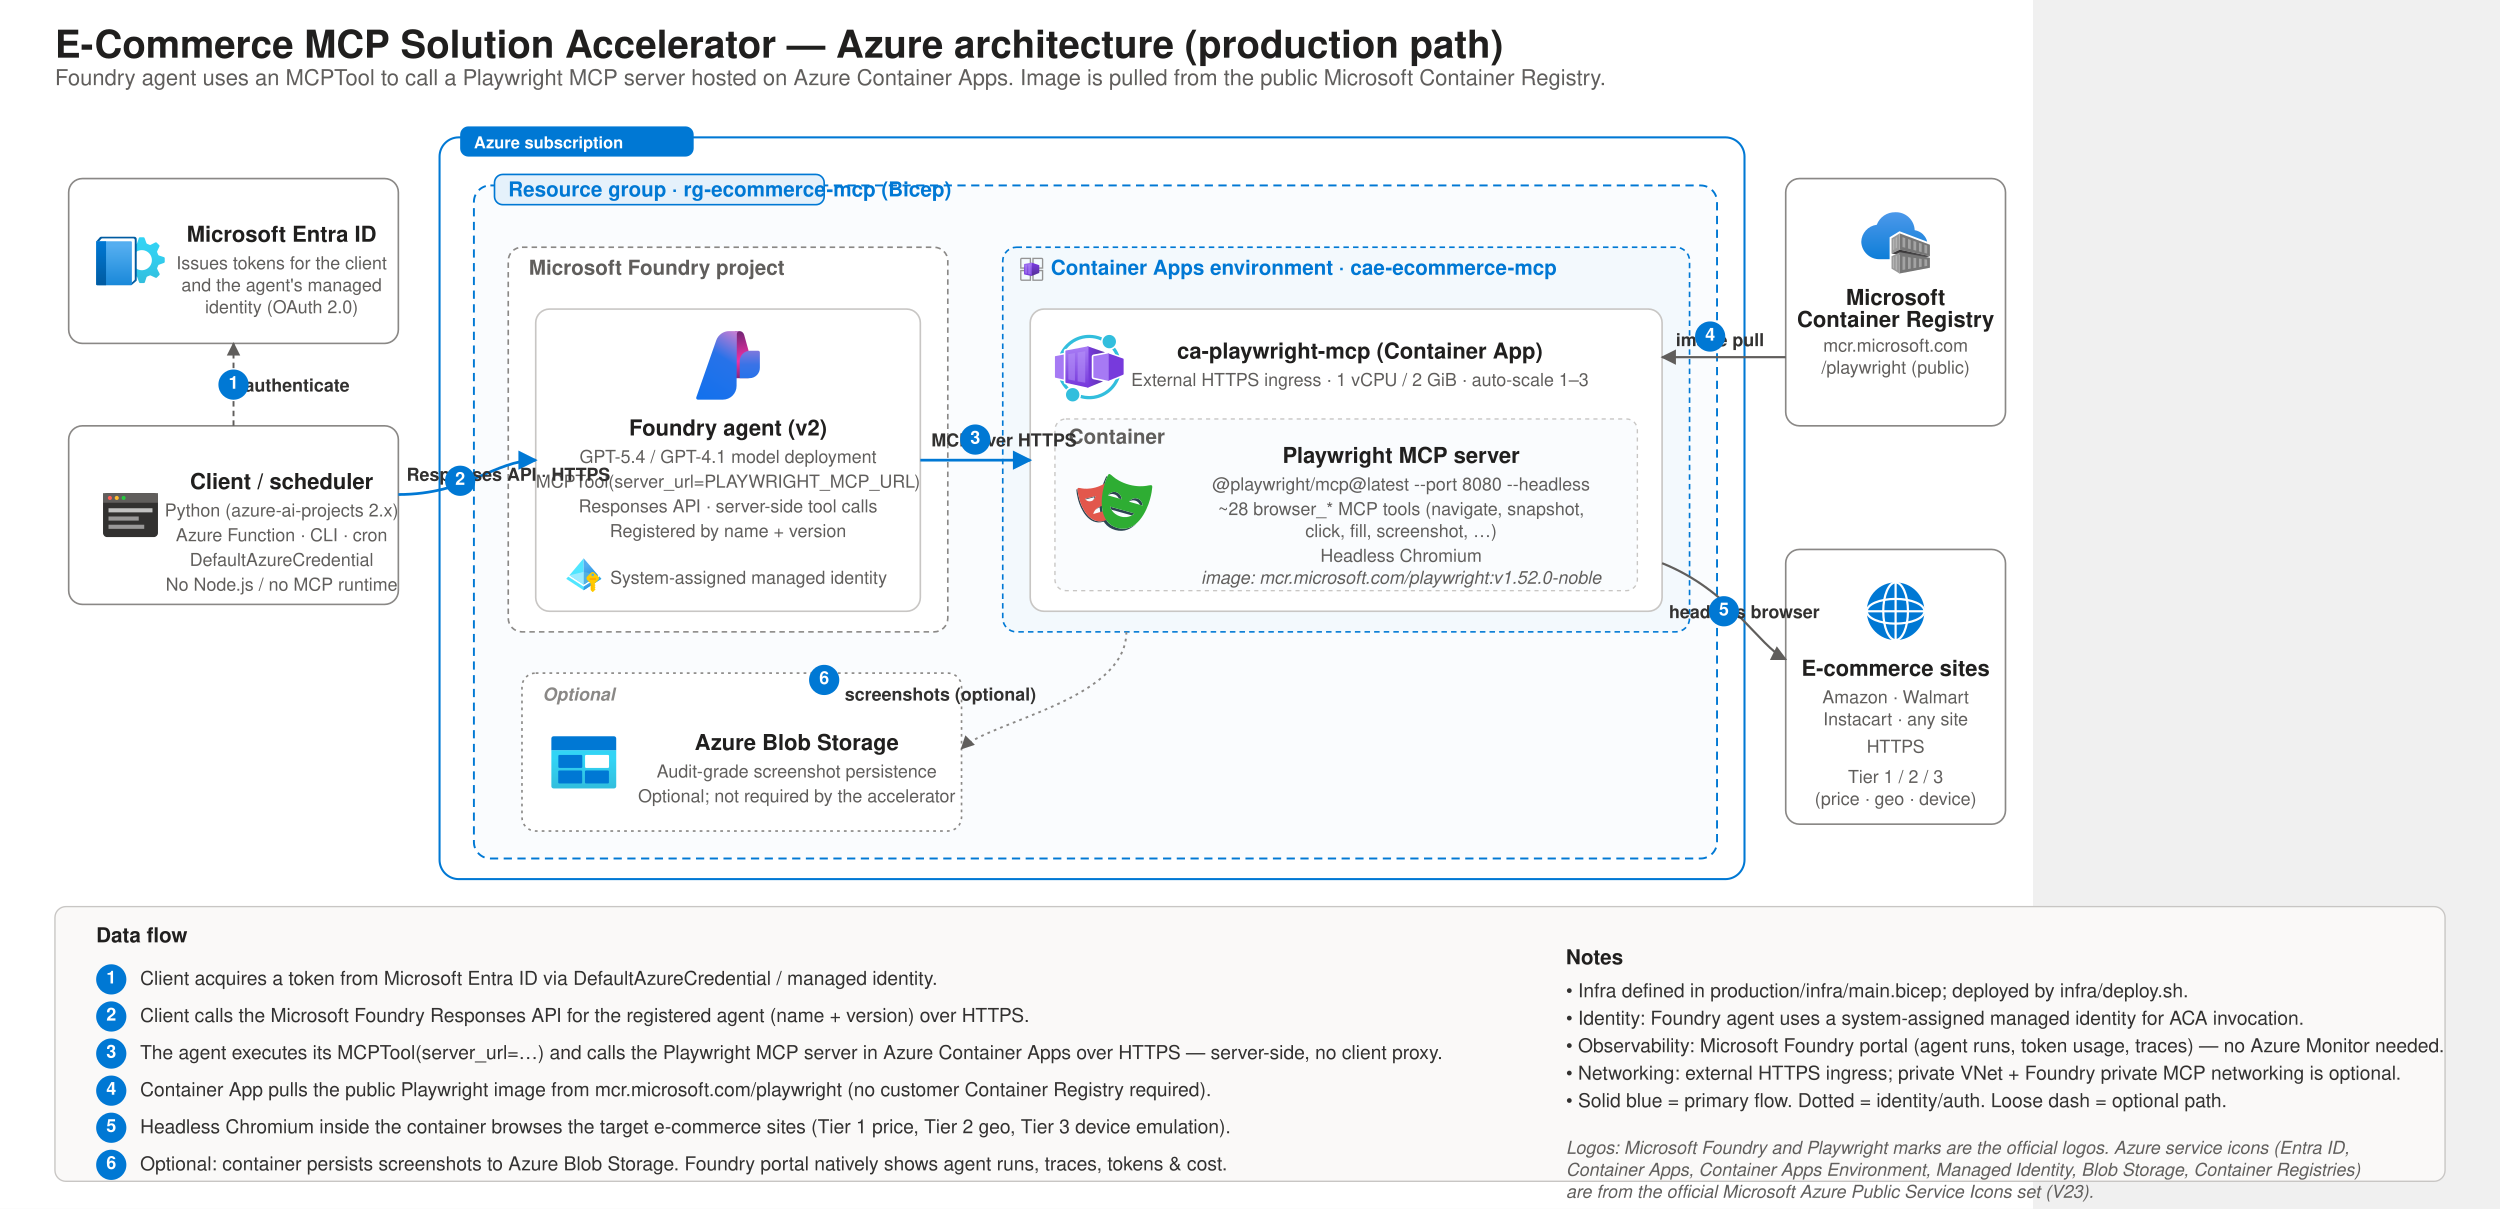
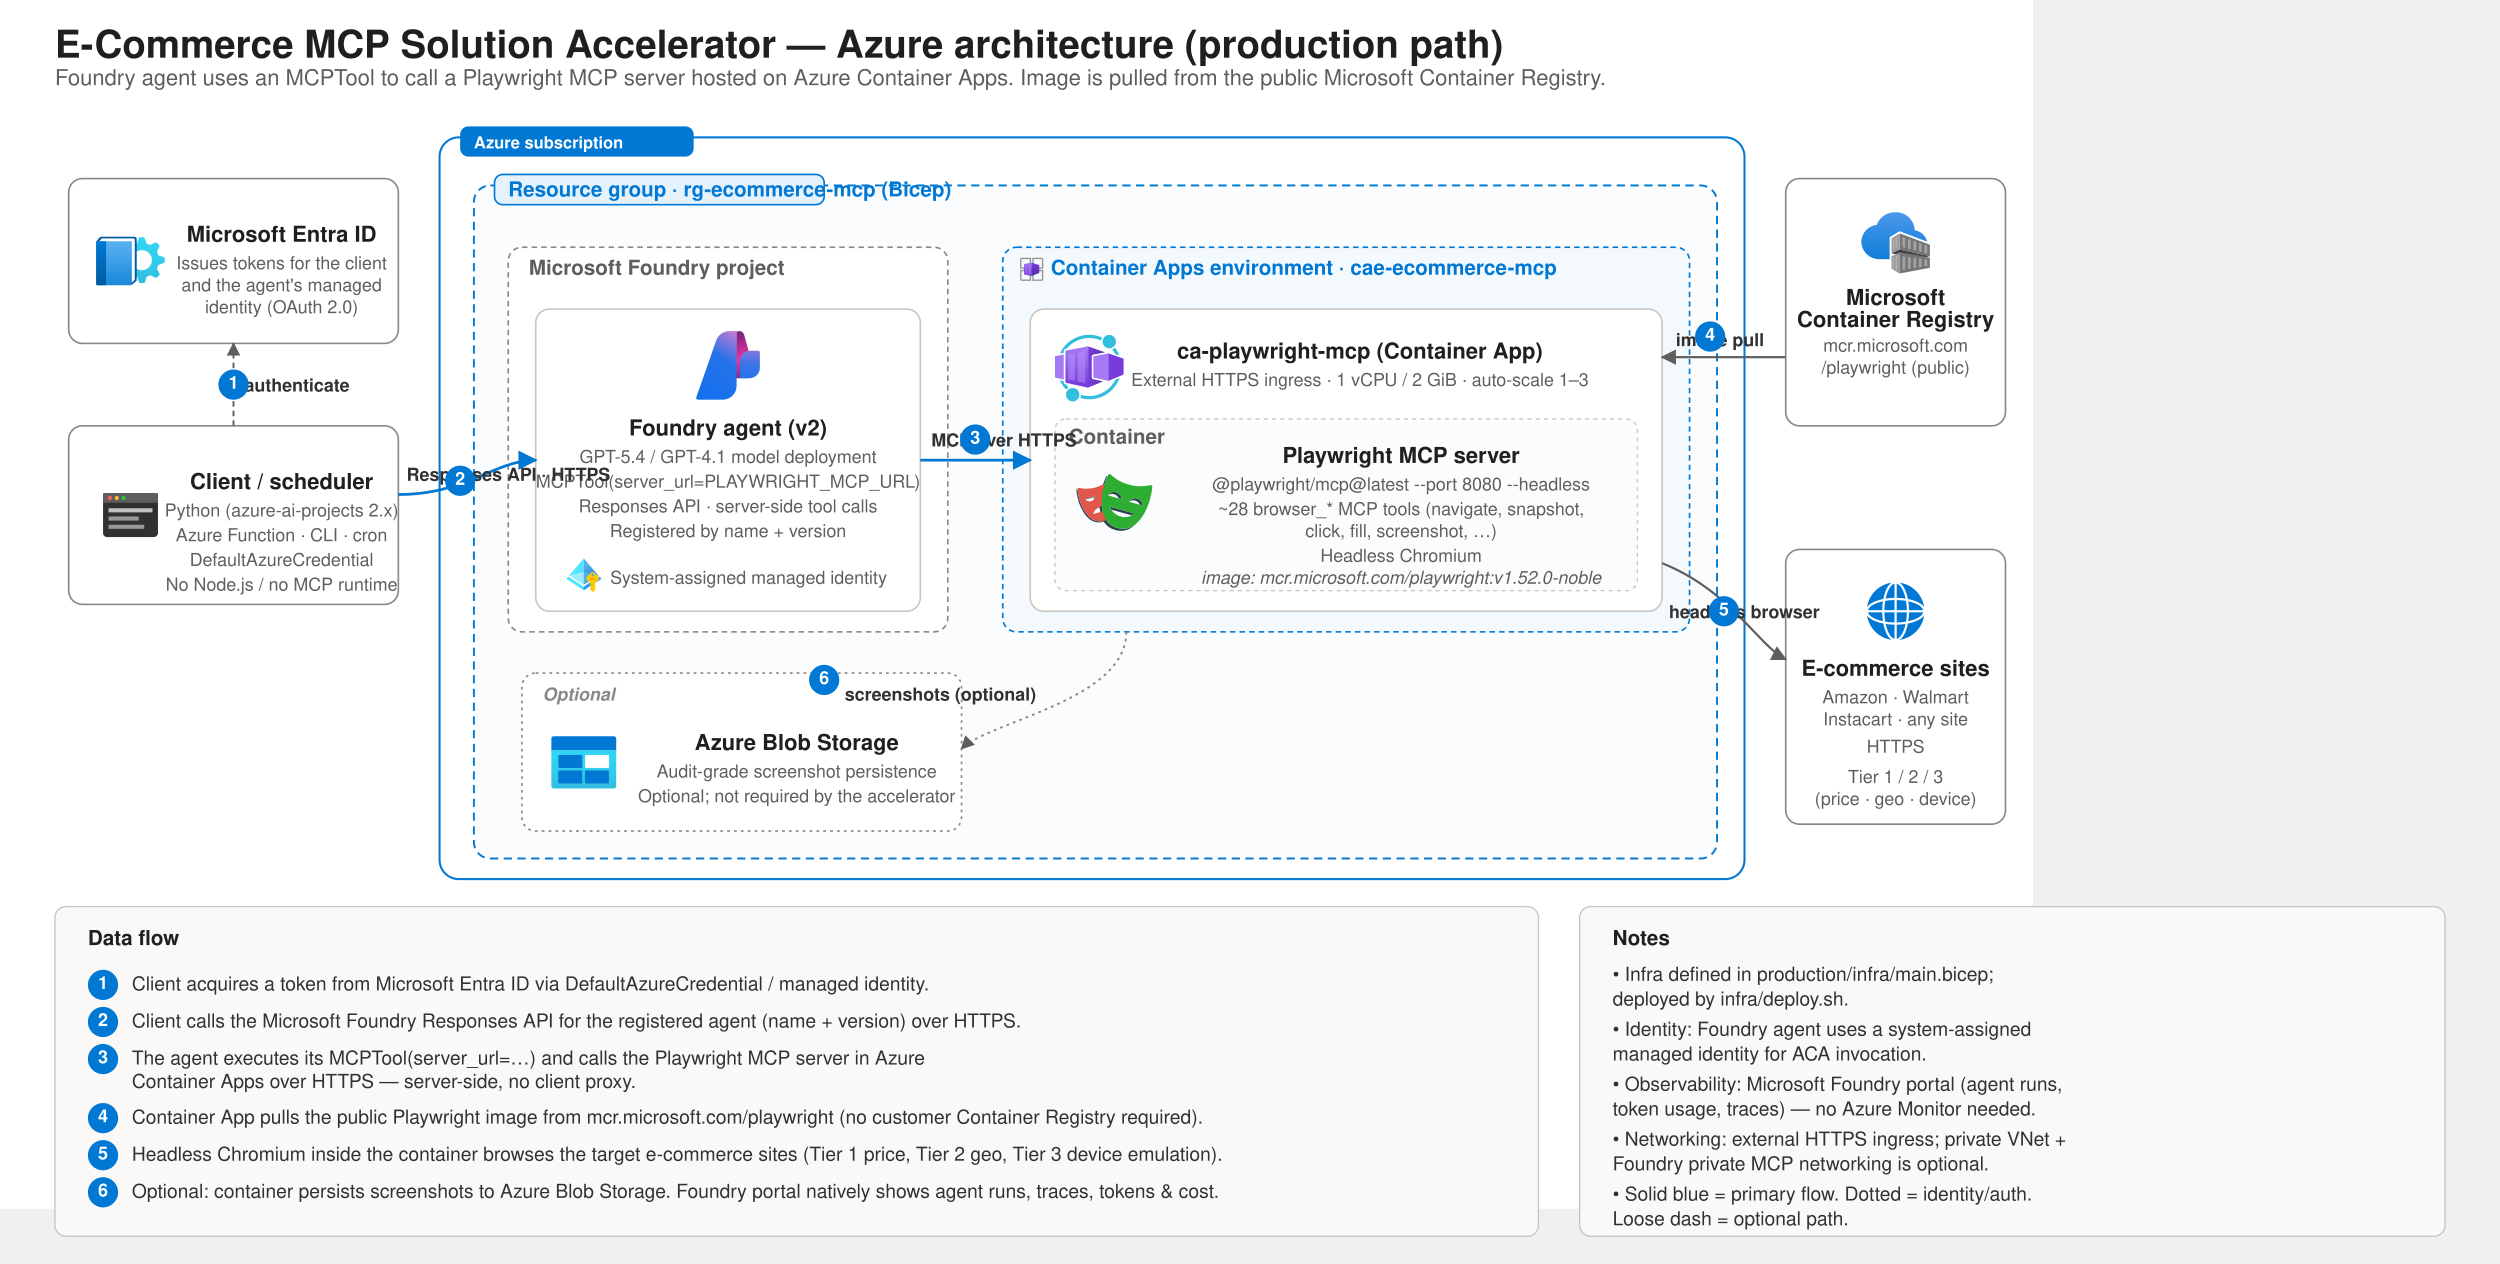
- <svg xmlns="http://www.w3.org/2000/svg" viewBox="0 0 1820 880" font-family="Segoe UI, -apple-system, Helvetica, Arial, sans-serif" role="img" aria-label="E-Commerce MCP Solution Accelerator — Azure reference architecture">
+ <svg xmlns="http://www.w3.org/2000/svg" viewBox="0 0 1820 920" font-family="Segoe UI, -apple-system, Helvetica, Arial, sans-serif" role="img" aria-label="E-Commerce MCP Solution Accelerator — Azure reference architecture">
  <defs>
    <style>
      .canvas-bg     { fill:#FFFFFF; }
      .header        { font-size:28px; font-weight:700; fill:#201F1E; }
      .subheader     { font-size:16px; fill:#605E5C; }

      .sub-box       { fill:none; stroke:#0078D4; stroke-width:1.5; rx:14; ry:14; }
      .sub-tab       { fill:#0078D4; }
      .rg-box        { fill:#FAFCFE; stroke:#0078D4; stroke-width:1.4; stroke-dasharray:6 4; rx:12; ry:12; }
      .rg-tab        { fill:#E5F1FB; stroke:#0078D4; stroke-width:1.2; rx:6; ry:6; }
      .group-box     { fill:#FFFFFF; stroke:#8A8886; stroke-width:1.2; stroke-dasharray:4 3; rx:10; ry:10; }
      .env-box       { fill:#F3F9FD; stroke:#0078D4; stroke-width:1.2; stroke-dasharray:4 3; rx:10; ry:10; }
      .opt-box       { fill:#FFFFFF; stroke:#8A8886; stroke-width:1.2; stroke-dasharray:2 3; rx:10; ry:10; }

      .boundary-label{ font-size:15px; font-weight:700; fill:#0078D4; }
      .group-label   { font-size:15px; font-weight:700; fill:#605E5C; }
      .opt-label     { font-size:13px; font-weight:700; fill:#8A8886; font-style:italic; }

      .svc-title     { font-size:16px; font-weight:700; fill:#201F1E; text-anchor:middle; }
      .svc-sub       { font-size:13px; fill:#605E5C; text-anchor:middle; }

      .flow          { stroke:#605E5C; stroke-width:1.6; fill:none; marker-end:url(#arrow); }
      .flow-strong   { stroke:#0078D4; stroke-width:2;   fill:none; marker-end:url(#arrowBlue); }
      .flow-dot      { stroke:#605E5C; stroke-width:1.4; fill:none; stroke-dasharray:4 3; marker-end:url(#arrow); }
      .flow-opt      { stroke:#8A8886; stroke-width:1.4; fill:none; stroke-dasharray:2 3; marker-end:url(#arrow); }
      .flow-label    { font-size:13px; font-weight:600; fill:#323130; }

      .step          { fill:#0078D4; }
      .step-text     { fill:#FFFFFF; font-size:13px; font-weight:700; text-anchor:middle; dominant-baseline:central; }

      .legend-box    { fill:#FAF9F8; stroke:#C8C6C4; stroke-width:1; rx:8; ry:8; }
      .legend-title  { font-size:15px; font-weight:700; fill:#201F1E; }
      .legend-item   { font-size:14px; fill:#323130; }
      .legend-note   { font-size:13px; fill:#605E5C; font-style:italic; }
    </style>
    <marker id="arrow" viewBox="0 0 10 10" refX="9" refY="5" markerWidth="7" markerHeight="7" orient="auto-start-reverse">
      <path d="M0,0 L10,5 L0,10 z" fill="#605E5C" />
    </marker>
    <marker id="arrowBlue" viewBox="0 0 10 10" refX="9" refY="5" markerWidth="7" markerHeight="7" orient="auto-start-reverse">
      <path d="M0,0 L10,5 L0,10 z" fill="#0078D4" />
    </marker>
    <linearGradient id="fGrad0" x1="17.629" y1="16.471" x2="13.885" y2="1.479" gradientUnits="userSpaceOnUse">
      <stop stop-color="#712575" />
      <stop offset="0.4" stop-color="#F131A5" />
      <stop offset="1" stop-color="#712575" />
    </linearGradient>
    <linearGradient id="fGrad1" x1="19.052" y1="1.225" x2="19.052" y2="22.371" gradientUnits="userSpaceOnUse">
      <stop stop-color="#DA7ED0" />
      <stop offset="0.5" stop-color="#3973E7" />
      <stop offset="1" stop-color="#1171ED" />
    </linearGradient>
    <linearGradient id="fGrad2" x1="17.779" y1="1.704" x2="3.761" y2="24.183" gradientUnits="userSpaceOnUse">
      <stop stop-color="#DA7ED0" />
      <stop offset="0.4" stop-color="#2772E9" />
      <stop offset="1" stop-color="#1171ED" />
    </linearGradient>
    <symbol id="logo-foundry" viewBox="0 0 24 24">
      <path fill-rule="evenodd" clip-rule="evenodd" d="M15.772 0.91C16.431 0.91 17.015 1.419 17.225 2.138C17.434 2.857 18.662 7.305 18.662 7.305V16.141H14.214L14.304 0.91H15.772Z" fill="url(#fGrad0)" />
      <path d="M22.302 7.814C22.302 7.5 22.047 7.26 21.748 7.26H19.127C17.285 7.26 15.787 8.758 15.787 10.6V16.141H18.962C20.804 16.141 22.302 14.643 22.302 12.801V7.814Z" fill="url(#fGrad1)" />
      <path fill-rule="evenodd" clip-rule="evenodd" d="M15.772 0.91C15.263 0.91 14.858 1.315 14.858 1.824L14.769 18.642C14.769 21.098 12.777 23.09 10.321 23.09H2.248C1.859 23.09 1.604 22.716 1.724 22.356L8.194 3.89C8.823 2.108 10.5 0.91 12.387 0.91H15.787H15.772Z" fill="url(#fGrad2)" />
    </symbol>
    <symbol id="logo-playwright" viewBox="0 0 400 400">
      <path d="M136.444 221.556C123.558 225.213 115.104 231.625 109.535 238.032C114.869 233.364 122.014 229.08 131.652 226.348C141.51 223.554 149.92 223.574 156.869 224.915V219.481C150.941 218.939 144.145 219.371 136.444 221.556ZM108.946 175.876L61.09 188.484C61.09 188.484 61.962 189.716 63.577 191.36L104.153 180.668C104.153 180.668 103.578 188.077 98.585 194.705C108.03 187.559 108.946 175.876 108.946 175.876ZM149.005 288.347C81.658 306.486 46.027 228.438 35.24 187.928C30.256 169.229 28.08 155.067 27.5 145.928C27.438 144.979 27.466 144.179 27.534 143.446C24.04 143.657 22.367 145.473 22.708 150.721C23.288 159.855 25.463 174.016 30.447 192.721C41.23 233.225 76.866 311.273 144.213 293.134C158.872 289.185 169.885 281.992 178.152 272.81C170.532 279.692 160.995 285.112 149.005 288.347ZM161.661 128.11V132.903H188.077C187.535 131.206 186.989 129.677 186.447 128.11H161.661Z" fill="#2D4552" />
      <path d="M193.981 167.584C205.861 170.958 212.144 179.287 215.465 186.658L228.711 190.42C228.711 190.42 226.904 164.623 203.57 157.995C181.741 151.793 168.308 170.124 166.674 172.496C173.024 167.972 182.297 164.268 193.981 167.584ZM299.422 186.777C277.573 180.547 264.145 198.916 262.535 201.255C268.89 196.736 278.158 193.031 289.837 196.362C301.698 199.741 307.976 208.06 311.307 215.436L324.572 219.212C324.572 219.212 322.736 193.41 299.422 186.777ZM286.262 254.795L176.072 223.99C176.072 223.99 177.265 230.038 181.842 237.869L274.617 263.805C282.255 259.386 286.262 254.795 286.262 254.795ZM209.867 321.102C122.618 297.71 133.166 186.543 147.284 133.865C153.097 112.156 159.073 96.02 164.029 85.204C161.072 84.595 158.623 86.153 156.203 91.075C150.941 101.747 144.212 119.124 137.7 143.45C123.586 196.127 113.038 307.29 200.283 330.682C241.406 341.699 273.442 324.955 297.323 298.659C274.655 319.19 245.714 330.701 209.867 321.102Z" fill="#2D4552" />
      <path d="M161.661 262.296V239.863L99.332 257.537C99.332 257.537 103.938 230.777 136.444 221.556C146.302 218.762 154.713 218.781 161.661 220.123V128.11H192.869C189.471 117.61 186.184 109.526 183.423 103.909C178.856 94.612 174.174 100.775 163.545 109.665C156.059 115.919 137.139 129.261 108.668 136.933C80.197 144.61 57.179 142.574 47.575 140.911C33.96 138.562 26.839 135.572 27.505 145.928C28.085 155.062 30.261 169.224 35.245 187.928C46.027 228.433 81.663 306.481 149.01 288.342C166.602 283.602 179.019 274.233 187.626 262.291H161.661V262.296ZM61.085 188.484L108.946 175.876C108.946 175.876 107.551 194.288 89.609 199.018C71.661 203.743 61.085 188.484 61.085 188.484Z" fill="#E2574C" />
      <path d="M341.786 129.174C329.345 131.355 299.498 134.072 262.612 124.185C225.716 114.304 201.236 97.022 191.537 88.899C177.788 77.383 171.74 69.38 165.788 81.486C160.526 92.163 153.797 109.54 147.284 133.866C133.171 186.543 122.623 297.706 209.867 321.098C297.093 344.47 343.53 242.92 357.644 190.238C364.157 165.917 367.013 147.5 367.799 135.625C368.695 122.173 359.455 126.078 341.786 129.174ZM166.497 172.756C166.497 172.756 180.246 151.372 203.565 158C226.899 164.628 228.706 190.425 228.706 190.425L166.497 172.756ZM223.42 268.713C182.403 256.698 176.077 223.99 176.077 223.99L286.262 254.796C286.262 254.791 264.021 280.578 223.42 268.713ZM262.377 201.495C262.377 201.495 276.107 180.126 299.422 186.773C322.736 193.411 324.572 219.208 324.572 219.208L262.377 201.495Z" fill="#2EAD33" />
    </symbol>
    <symbol id="ico-entra" viewBox="0 0 18 18">
      <defs>
        <linearGradient id="e-grad-1" x1="11.972" y1="14.787" x2="11.972" y2="2.782" gradientUnits="userSpaceOnUse">
          <stop offset="0" stop-color="#32bedd" />
          <stop offset="0.576" stop-color="#32ceef" />
          <stop offset="1" stop-color="#32d4f5" />
        </linearGradient>
        <linearGradient id="e-grad-2" x1="4.699" y1="15.352" x2="4.699" y2="3.839" gradientUnits="userSpaceOnUse">
          <stop offset="0" stop-color="#1988d9" />
          <stop offset="0.9" stop-color="#54aef0" />
        </linearGradient>
        <linearGradient id="e-grad-3" x1="1.31" y1="15.346" x2="1.31" y2="3.839" gradientUnits="userSpaceOnUse">
          <stop offset="0" stop-color="#005ba1" />
          <stop offset="1" stop-color="#0078d4" />
        </linearGradient>
      </defs>
      <path d="M17.975,9.225V8.269a.3.3,0,0,0-.192-.277h0l-1.335-.438a.3.3,0,0,1-.182-.169L15.983,6.7a.3.3,0,0,1,.006-.238l.6-1.279a.3.3,0,0,0-.059-.335l-.662-.663a.3.3,0,0,0-.342-.055h0l-1.248.635a.294.294,0,0,1-.246.01l-.69-.283a.3.3,0,0,1-.166-.173l-.485-1.338a.3.3,0,0,0-.278-.195h-.956a.3.3,0,0,0-.277.192h0l-.438,1.335a.3.3,0,0,1-.169.181l-.688.283a.3.3,0,0,1-.24-.007l-1.254-.6a.3.3,0,0,0-.336.058l-.662.662a.3.3,0,0,0-.056.342h0l.635,1.247a.3.3,0,0,1,.01.247L7.7,7.414a.3.3,0,0,1-.174.166l-1.36.486a.3.3,0,0,0-.2.279V9.3a.3.3,0,0,0,.193.277h0l1.334.437a.3.3,0,0,1,.182.169l.283.69a.3.3,0,0,1-.006.238l-.6,1.279a.3.3,0,0,0,.059.335l.663.663a.3.3,0,0,0,.341.055h0l1.247-.635a.3.3,0,0,1,.247-.01l.689.283a.289.289,0,0,1,.166.173l.485,1.338a.3.3,0,0,0,.279.2h.955a.3.3,0,0,0,.278-.192h0L13.2,13.26a.294.294,0,0,1,.169-.181l.69-.283a.29.29,0,0,1,.238.006l1.279.6a.3.3,0,0,0,.335-.058l.663-.663a.3.3,0,0,0,.055-.342h0L16,11.09a.294.294,0,0,1-.01-.246l.282-.69a.3.3,0,0,1,.173-.166L17.78,9.5A.3.3,0,0,0,17.975,9.225ZM12.24,11.406a2.635,2.635,0,1,1,2.354-2.353A2.635,2.635,0,0,1,12.24,11.406Z" fill="url(#e-grad-1)" />
      <path d="M.049,3.85.954,2.8a.441.441,0,0,1,.332-.151H9.964a.608.608,0,0,1,.664.621V14.041a.24.24,0,0,1-.083.182L9.282,15.316H.636l-.6-.252Z" fill="#005ba1" />
      <path d="M.777,3.846l.555-.633a.392.392,0,0,1,.294-.133h8.1a.39.39,0,0,1,.39.39v10.3a.391.391,0,0,1-.127.289l-.866.788Z" fill="#fff" />
      <path d="M9.139,3.839H.1A.058.058,0,0,0,.036,3.9V15.13a.222.222,0,0,0,.222.222H9.139a.223.223,0,0,0,.223-.222V4.061A.222.222,0,0,0,9.139,3.839Z" fill="url(#e-grad-2)" />
      <path d="M.071,3.839H2.594a0,0,0,0,1,0,0V15.346a0,0,0,0,1,0,0H.213a.188.188,0,0,1-.188-.188V3.885A.046.046,0,0,1,.071,3.839Z" fill="url(#e-grad-3)" />
    </symbol>
    <symbol id="ico-aca" viewBox="0 0 18 18">
      <defs>
        <linearGradient id="aca-grad-1" x1="8.798" y1="8.703" x2="14.683" y2="8.703" gradientUnits="userSpaceOnUse">
          <stop offset="0.001" stop-color="#773adc" />
          <stop offset="1" stop-color="#552f99" />
        </linearGradient>
        <linearGradient id="aca-grad-2" x1="5.764" y1="3.777" x2="5.764" y2="13.78" gradientUnits="userSpaceOnUse">
          <stop offset="0" stop-color="#a67af4" />
          <stop offset="0.999" stop-color="#773adc" />
        </linearGradient>
      </defs>
      <path d="M16.932,11.578a8.448,8.448,0,0,1-7.95,5.59,8.15,8.15,0,0,1-2.33-.33,2.133,2.133,0,0,0,.18-.83c.01,0,.03.01.04.01a7.422,7.422,0,0,0,2.11.3,7.646,7.646,0,0,0,6.85-4.28l.01-.01Z" fill="#32bedd" />
      <path d="M3.582,14.068a2.025,2.025,0,0,0-.64.56,8.6,8.6,0,0,1-1.67-2.44l1.04.23v.26a.6.6,0,0,0,.47.59l.14.03a6.136,6.136,0,0,0,.62.73Z" fill="#32bedd" />
      <path d="M12.352.958a2.28,2.28,0,0,0-.27.81c-.02-.01-.05-.02-.07-.03a7.479,7.479,0,0,0-3.03-.63,7.643,7.643,0,0,0-5.9,2.8l-.29.06a.6.6,0,0,0-.48.58v.46l-1.02.19A8.454,8.454,0,0,1,8.982.268,8.6,8.6,0,0,1,12.352.958Z" fill="#32bedd" />
      <path d="M16.872,5.7l-1.09-.38a6.6,6.6,0,0,0-.72-1.16c-.02-.03-.04-.05-.05-.07a2.083,2.083,0,0,0,.72-.45A7.81,7.81,0,0,1,16.872,5.7Z" fill="#32bedd" />
      <path d="M10.072,11.908l2.54.56L8.672,14.1c-.02,0-.03.01-.05.01a.154.154,0,0,1-.15-.15V3.448a.154.154,0,0,1,.15-.15.09.09,0,0,1,.05.01l4.46,1.56-3.05.57a.565.565,0,0,0-.44.54v5.4A.537.537,0,0,0,10.072,11.908Z" fill="#fff" />
      <path d="M1.1,5.668l1.21-.23v6.55l-1.23-.27-.99-.22a.111.111,0,0,1-.09-.12v-5.4a.12.12,0,0,1,.09-.12Z" fill="#a67af4" />
      <path d="M10.072,11.908l2.54.56L8.672,14.1c-.02,0-.03.01-.05.01a.154.154,0,0,1-.15-.15V3.448a.154.154,0,0,1,.15-.15.09.09,0,0,1,.05.01l4.46,1.56-3.05.57a.565.565,0,0,0-.44.54v5.4A.537.537,0,0,0,10.072,11.908Z" fill="url(#aca-grad-1)" />
      <path d="M8.586,3.3,2.878,4.378a.177.177,0,0,0-.14.175V12.68a.177.177,0,0,0,.137.174L8.581,14.1a.176.176,0,0,0,.21-.174V3.478A.175.175,0,0,0,8.619,3.3Z" fill="url(#aca-grad-2)" />
      <polygon points="5.948 4.921 5.948 12.483 7.934 12.814 7.934 4.564 5.948 4.921" fill="#b796f9" opacity="0.5" />
      <polygon points="3.509 5.329 3.509 11.954 5.238 12.317 5.238 5.031 3.509 5.329" fill="#b796f9" opacity="0.5" />
      <circle cx="14.24" cy="2.048" r="1.755" fill="#32bedd" />
      <circle cx="4.65" cy="15.973" r="1.759" fill="#32bedd" />
      <path d="M18,6.689v3.844a.222.222,0,0,1-.133.2l-.766.316-3.07,1.268-.011,0a.126.126,0,0,1-.038,0,.1.1,0,0,1-.1-.1V5.234a.1.1,0,0,1,.054-.088l0,0,.019,0a.031.031,0,0,1,.019,0,.055.055,0,0,1,.034.008l.011,0,.012,0L17.05,6.2l.8.282A.213.213,0,0,1,18,6.689Z" fill="#773adc" />
      <path d="M13.959,5.14l-3.8.715a.118.118,0,0,0-.093.117v5.409a.118.118,0,0,0,.091.116l3.8.831a.115.115,0,0,0,.137-.09.109.109,0,0,0,0-.026V5.256a.117.117,0,0,0-.115-.118A.082.082,0,0,0,13.959,5.14Z" fill="#a67af4" />
    </symbol>
    <symbol id="ico-acaenv" viewBox="0 0 18 18">
      <defs>
        <linearGradient id="acaenv-grad-1" x1="11.729" y1="4.88" x2="11.729" y2="13.099" gradientUnits="userSpaceOnUse">
          <stop offset="0.001" stop-color="#773adc" />
          <stop offset="0.528" stop-color="#6635bb" />
          <stop offset="1" stop-color="#552f99" />
        </linearGradient>
        <linearGradient id="acaenv-grad-2" x1="6.35" y1="13.914" x2="6.35" y2="4.198" gradientUnits="userSpaceOnUse">
          <stop offset="0.001" stop-color="#773adc" />
          <stop offset="0.307" stop-color="#793ddd" />
          <stop offset="0.532" stop-color="#8046e1" />
          <stop offset="0.731" stop-color="#8c56e7" />
          <stop offset="0.915" stop-color="#9c6def" />
          <stop offset="1" stop-color="#a67af4" />
        </linearGradient>
      </defs>
      <path d="M8.617,8.644H.639V1.784A1.16,1.16,0,0,1,1.788.624H8.617ZM1.63,7.653h6V1.594H1.788a.158.158,0,0,0-.158.158h0Z" fill="#949494" />
      <path d="M17.5,8.644H9.523V.624h6.828A1.16,1.16,0,0,1,17.5,1.784Zm-6.987-.991h6V1.784a.157.157,0,0,0-.123-.187.2.2,0,0,0-.035,0H10.513Z" fill="#949494" />
      <path d="M8.617,17.485H1.788A1.149,1.149,0,0,1,.639,16.347V9.476H8.617ZM1.63,10.467v5.88a.158.158,0,0,0,.158.158H7.626V10.467Z" fill="#949494" />
      <path d="M16.351,17.485H9.523V9.476H17.5v6.871A1.149,1.149,0,0,1,16.351,17.485Zm-5.838-.991h5.838a.157.157,0,0,0,.158-.158V10.467h-6Z" fill="#949494" />
      <path d="M14.6,6.294a.294.294,0,0,0-.2-.278L9.044,4.205A.128.128,0,0,0,9,4.2H9a.132.132,0,0,0-.133.133v9.445A.133.133,0,0,0,9,13.911H9a.138.138,0,0,0,.049-.01l5.365-2.145a.292.292,0,0,0,.184-.272Z" fill="url(#acaenv-grad-1)" />
      <path d="M8.966,4.2l-5.293.966a.161.161,0,0,0-.13.158V12.63a.16.16,0,0,0,.126.157L8.962,13.91a.161.161,0,0,0,.191-.121.22.22,0,0,0,0-.036V4.358A.16.16,0,0,0,9,4.2.163.163,0,0,0,8.966,4.2Z" fill="url(#acaenv-grad-2)" />
      <path d="M6.52,5.656v6.8l1.842.3V5.335Zm-2.262.367v5.955l1.6.326V5.754Z" fill="#b796f9" opacity="0.5" />
    </symbol>
    <symbol id="ico-mi" viewBox="0 0 18 18">
      <defs>
        <linearGradient id="mi-grad-1" x1="13.18" y1="13.01" x2="8.63" y2="4.38" gradientUnits="userSpaceOnUse">
          <stop offset="0" stop-color="#1988d9" />
          <stop offset="0.9" stop-color="#54aef0" />
        </linearGradient>
        <linearGradient id="mi-grad-2" x1="11.22" y1="10.5" x2="14.37" y2="15.93" gradientUnits="userSpaceOnUse">
          <stop offset="0.1" stop-color="#54aef0" />
          <stop offset="0.29" stop-color="#4fabee" />
          <stop offset="0.51" stop-color="#41a2e9" />
          <stop offset="0.74" stop-color="#2a93e0" />
          <stop offset="0.88" stop-color="#1988d9" />
        </linearGradient>
      </defs>
      <polygon points="1.15 10.22 8.93 15.27 16.85 10.21 17.85 11.36 8.93 17.11 0.15 11.37 1.15 10.22" fill="#50e6ff" />
      <polygon points="1.73 9.58 8.93 1 16.28 9.59 8.93 14.23 1.73 9.58" fill="#fff" />
      <polygon points="8.93 1 8.93 14.23 1.73 9.58 8.93 1" fill="#50e6ff" />
      <polygon points="8.93 1 8.93 14.23 16.28 9.59 8.93 1" fill="url(#mi-grad-1)" />
      <polygon points="8.93 7.83 16.28 9.59 8.93 14.23 8.93 7.83" fill="#53b1e0" />
      <polygon points="8.93 14.23 1.73 9.58 8.93 7.83 8.93 14.23" fill="#9cebff" />
      <polygon points="8.93 17.11 17.85 11.36 16.85 10.21 8.93 15.27 8.93 17.11" fill="url(#mi-grad-2)" />
      <path d="M16.32,11.88a1.16,1.16,0,0,0,0-1.65h0l-2-2a1.16,1.16,0,0,0-1.64,0h0l-2,2a1.18,1.18,0,0,0,0,1.65l1.67,1.67a.32.32,0,0,1,.09.23v3.1a.36.36,0,0,0,.12.28l.76.76a.25.25,0,0,0,.37,0l.73-.73h0l.44-.44a.15.15,0,0,0,0-.21l-.31-.31a.16.16,0,0,1,0-.24l.31-.31a.16.16,0,0,0,0-.22l-.31-.31a.15.15,0,0,1,0-.23l.31-.32a.15.15,0,0,0,0-.21l-.44-.44v-.16ZM13.5,8.71a.66.66,0,1,1-.66.66.66.66,0,0,1,.66-.66Z" fill="#ffca00" />
      <path d="M13,17h0a.14.14,0,0,0,.24-.11V14.33a.16.16,0,0,0-.06-.13h0a.14.14,0,0,0-.22.13v2.51A.15.15,0,0,0,13,17Z" fill="#ff9300" opacity="0.75" />
      <rect x="11.9" y="10.9" width="3.29" height="0.39" rx="0.18" fill="#ff9300" opacity="0.75" />
      <rect x="11.9" y="11.53" width="3.29" height="0.39" rx="0.18" fill="#ff9300" opacity="0.75" />
    </symbol>
    <symbol id="ico-blob" viewBox="0 0 18 18">
      <defs>
        <linearGradient id="blob-grad" x1="9" y1="15.834" x2="9" y2="5.788" gradientUnits="userSpaceOnUse">
          <stop offset="0" stop-color="#32bedd" />
          <stop offset="0.775" stop-color="#32d4f5" />
        </linearGradient>
      </defs>
      <path d="M.5,5.788h17a0,0,0,0,1,0,0v9.478a.568.568,0,0,1-.568.568H1.068A.568.568,0,0,1,.5,15.266V5.788A0,0,0,0,1,.5,5.788Z" fill="url(#blob-grad)" />
      <path d="M1.071,2.166H16.929a.568.568,0,0,1,.568.568V5.788a0,0,0,0,1,0,0H.5a0,0,0,0,1,0,0V2.734A.568.568,0,0,1,1.071,2.166Z" fill="#0078d4" />
      <rect x="2.328" y="7.049" width="6.281" height="3.408" rx="0.283" fill="#0078d4" />
      <rect x="9.336" y="7.049" width="6.281" height="3.408" rx="0.283" fill="#fff" />
      <rect x="2.296" y="11.128" width="6.281" height="3.408" rx="0.283" fill="#0078d4" />
      <rect x="9.304" y="11.128" width="6.281" height="3.408" rx="0.283" fill="#0078d4" />
    </symbol>
    <symbol id="ico-mcr" viewBox="0 0 18 18">
      <defs>
        <linearGradient id="mcr-grad-1" x1="8.637" y1="-1.991" x2="8.637" y2="16.739" gradientUnits="userSpaceOnUse">
          <stop offset="0" stop-color="#5ea0ef" />
          <stop offset="1" stop-color="#0078d4" />
        </linearGradient>
        <linearGradient id="mcr-grad-2" x1="12.96" y1="8.561" x2="12.96" y2="6.141" gradientTransform="matrix(1, 0, 0, -1, 0, 20)" gradientUnits="userSpaceOnUse">
          <stop offset="0" stop-color="#333132" />
          <stop offset="1" stop-color="#5b5a5c" />
        </linearGradient>
      </defs>
      <path d="M7.43,8.178l2.589-1.573,7.255,2.731A3.664,3.664,0,0,0,16.23,7.49l-.01-.05A4.194,4.194,0,0,0,14,6.32a4.91,4.91,0,0,0-5.1-4.7A5.071,5.071,0,0,0,4.06,4.91,4.621,4.621,0,0,0,0,9.39a4.73,4.73,0,0,0,4.89,4.54H7.43Z" fill="url(#mcr-grad-1)" />
      <polygon points="10.07 7.159 10.08 11.439 17.99 13.119 17.99 10.139 10.07 7.159" fill="#767676" />
      <polyline points="10.07 7.159 7.93 8.459 7.93 12.439 10.08 11.439" fill="#999" />
      <polygon points="13.68 11.499 14.4 11.699 14.4 9.369 13.68 9.119 13.68 11.499" fill="#a3a3a3" />
      <polygon points="12.96 8.889 12.24 8.629 12.24 11.119 12.96 11.319 12.96 8.889" fill="#a3a3a3" />
      <polygon points="15.12 11.889 15.82 12.079 15.84 9.859 15.12 9.619 15.12 11.889" fill="#a3a3a3" />
      <polygon points="10.81 10.749 11.53 10.929 11.53 8.399 10.81 8.159 10.81 10.749" fill="#a3a3a3" />
      <polygon points="17.27 10.349 16.55 10.099 16.55 12.269 17.27 12.469 17.27 10.349" fill="#a3a3a3" />
      <path d="M8.66,11.369l-.36.21V8.749l.36-.19Zm.71-3.22L9,8.389v2.75l.37-.2Z" fill="#b3b3b3" />
      <polygon points="17.99 13.119 15.83 13.859 7.93 12.439 10.08 11.439 17.99 13.119" fill="url(#mcr-grad-2)" />
      <polygon points="17.99 16.169 10.04 17.679 10.08 12.089 17.99 13.559 17.99 16.169" fill="#767676" />
      <polygon points="10.81 16.759 10.81 13.209 11.53 13.299 11.53 16.639 10.81 16.759" fill="#a3a3a3" />
      <polygon points="12.96 16.399 12.24 16.529 12.24 13.389 12.96 13.499 12.96 16.399 12.96 16.399" fill="#a3a3a3" />
      <polygon points="13.68 16.289 13.68 13.569 14.4 13.659 14.4 16.159 13.68 16.289" fill="#a3a3a3" />
      <polygon points="15.83 15.909 15.12 16.039 15.12 13.749 15.83 13.859 15.83 15.909" fill="#a3a3a3" />
      <polygon points="17.29 15.679 16.55 15.809 16.55 13.929 17.24 14.019 17.29 15.679" fill="#a3a3a3" />
      <path d="M7.93,16.4v-3.26l2.16-1v5.6Z" fill="#999" />
      <path d="M8.61,16.389l-.32-.16v-2.76l.32-.15Zm.77-3.45-.38.19v3.48l.37.19v-3.86Z" fill="#b3b3b3" />
    </symbol>
    <symbol id="ico-client" viewBox="0 0 50 50">
      <rect x="5" y="9" width="40" height="32" rx="3" fill="#323130" />
      <rect x="5" y="9" width="40" height="7" fill="#605E5C" />
      <circle cx="10" cy="12.5" r="1.5" fill="#FF5F57" />
      <circle cx="15" cy="12.5" r="1.5" fill="#FEBC2E" />
      <circle cx="20" cy="12.5" r="1.5" fill="#28C840" />
      <rect x="9" y="20" width="32" height="3" fill="#FFFFFF" opacity="0.7" />
      <rect x="9" y="26" width="22" height="3" fill="#FFFFFF" opacity="0.5" />
      <rect x="9" y="32" width="26" height="3" fill="#FFFFFF" opacity="0.5" />
    </symbol>
    <symbol id="ico-web" viewBox="0 0 50 50">
      <circle cx="25" cy="25" r="21" fill="#0078D4" />
      <ellipse cx="25" cy="25" rx="21" ry="9" fill="none" stroke="#FFFFFF" stroke-width="1.6" />
      <ellipse cx="25" cy="25" rx="9" ry="21" fill="none" stroke="#FFFFFF" stroke-width="1.6" />
      <line x1="4" y1="25" x2="46" y2="25" stroke="#FFFFFF" stroke-width="1.6" />
      <line x1="25" y1="4" x2="25" y2="46" stroke="#FFFFFF" stroke-width="1.6" />
    </symbol>
  </defs>
  <rect width="1480" height="880" class="canvas-bg" />
  <text x="40" y="42" class="header">E-Commerce MCP Solution Accelerator — Azure architecture (production path)</text>
  <text x="40" y="62" class="subheader">Foundry agent uses an MCPTool to call a Playwright MCP server hosted on Azure Container Apps. Image is pulled from the public Microsoft Container Registry.</text>
  <rect x="320" y="100" width="950" height="540" class="sub-box" />
  <rect x="335" y="92" width="170" height="22" class="sub-tab" rx="6" ry="6" />
  <text x="345" y="108" font-size="12px" font-weight="700" fill="#FFFFFF">Azure subscription</text>
  <rect x="345" y="135" width="905" height="490" class="rg-box" />
  <rect x="360" y="127" width="240" height="22" class="rg-tab" />
  <text x="370" y="143" class="boundary-label">Resource group · rg-ecommerce-mcp (Bicep)</text>
  <g transform="translate(50,130)">
    <rect width="240" height="120" rx="10" ry="10" fill="#FFFFFF" stroke="#8A8886" stroke-width="1.2" />
    <use href="#ico-entra" x="20" y="35" width="50" height="50" />
    <text x="155" y="46" class="svc-title">Microsoft Entra ID</text>
    <text x="155" y="66" class="svc-sub">Issues tokens for the client</text>
    <text x="155" y="82" class="svc-sub">and the agent's managed</text>
    <text x="155" y="98" class="svc-sub">identity (OAuth 2.0)</text>
  </g>
  <g transform="translate(50,310)">
    <rect width="240" height="130" rx="10" ry="10" fill="#FFFFFF" stroke="#8A8886" stroke-width="1.2" />
    <use href="#ico-client" x="20" y="40" width="50" height="50" />
    <text x="155" y="46" class="svc-title">Client / scheduler</text>
    <text x="155" y="66" class="svc-sub">Python (azure-ai-projects 2.x)</text>
    <text x="155" y="84" class="svc-sub">Azure Function · CLI · cron</text>
    <text x="155" y="102" class="svc-sub">DefaultAzureCredential</text>
    <text x="155" y="120" class="svc-sub">No Node.js / no MCP runtime</text>
  </g>
  <path class="flow-dot" d="M170 310 L170 250" />
  <text x="178" y="285" class="flow-label">authenticate</text>
  <rect x="370" y="180" width="320" height="280" class="group-box" />
  <text x="385" y="200" class="group-label">Microsoft Foundry project</text>
  <g transform="translate(390,225)">
    <rect width="280" height="220" rx="10" ry="10" fill="#FFFFFF" stroke="#C8C6C4" stroke-width="1.2" />
    <use href="#logo-foundry" x="113" y="14" width="54" height="54" />
    <text x="140" y="92" class="svc-title">Foundry agent (v2)</text>
    <text x="140" y="112" class="svc-sub">GPT-5.4 / GPT-4.1 model deployment</text>
    <text x="140" y="130" class="svc-sub">MCPTool(server_url=PLAYWRIGHT_MCP_URL)</text>
    <text x="140" y="148" class="svc-sub">Responses API · server-side tool calls</text>
    <text x="140" y="166" class="svc-sub">Registered by name + version</text>
    <use href="#ico-mi" x="22" y="180" width="26" height="26" />
    <text x="155" y="200" class="svc-sub">System-assigned managed identity</text>
  </g>
  <rect x="730" y="180" width="500" height="280" class="env-box" />
  <use href="#ico-acaenv" x="742" y="187" width="18" height="18" />
  <text x="765" y="200" class="boundary-label">Container Apps environment · cae-ecommerce-mcp</text>
  <g transform="translate(750,225)">
    <rect width="460" height="220" rx="10" ry="10" fill="#FFFFFF" stroke="#C8C6C4" stroke-width="1.2" />
    <use href="#ico-aca" x="18" y="18" width="50" height="50" />
    <text x="240" y="36" class="svc-title">ca-playwright-mcp  (Container App)</text>
    <text x="240" y="56" class="svc-sub">External HTTPS ingress · 1 vCPU / 2 GiB · auto-scale 1–3</text>
    <rect x="18" y="80" width="424" height="125" rx="8" ry="8" fill="#FAFCFE" stroke="#C8C6C4" stroke-width="1" stroke-dasharray="3 3" />
    <text x="28" y="98" class="group-label">Container</text>
    <use href="#logo-playwright" x="30" y="108" width="64" height="64" />
    <text x="270" y="112" class="svc-title">Playwright MCP server</text>
    <text x="270" y="132" class="svc-sub">@playwright/mcp@latest --port 8080 --headless</text>
    <text x="270" y="150" class="svc-sub">~28 browser_* MCP tools (navigate, snapshot,</text>
    <text x="270" y="166" class="svc-sub">click, fill, screenshot, …)</text>
    <text x="270" y="184" class="svc-sub">Headless Chromium</text>
    <text x="270" y="200" class="svc-sub" font-style="italic">image: mcr.microsoft.com/playwright:v1.52.0-noble</text>
  </g>
  <g transform="translate(380,490)">
    <rect width="320" height="115" class="opt-box" />
    <text x="15" y="20" class="opt-label">Optional</text>
    <use href="#ico-blob" x="20" y="40" width="50" height="50" />
    <text x="200" y="56" class="svc-title">Azure Blob Storage</text>
    <text x="200" y="76" class="svc-sub">Audit-grade screenshot persistence</text>
    <text x="200" y="94" class="svc-sub">Optional; not required by the accelerator</text>
  </g>
  <path class="flow-opt" d="M820 460 C 820 510, 720 525, 700 545" />
  <text x="615" y="510" class="flow-label" fill="#8A8886">screenshots (optional)</text>
  <g transform="translate(1300,130)">
    <rect width="160" height="180" rx="10" ry="10" fill="#FFFFFF" stroke="#8A8886" stroke-width="1.2" />
    <use href="#ico-mcr" x="55" y="20" width="50" height="50" />
    <text x="80" y="92" class="svc-title">Microsoft</text>
    <text x="80" y="108" class="svc-title">Container Registry</text>
    <text x="80" y="126" class="svc-sub">mcr.microsoft.com</text>
    <text x="80" y="142" class="svc-sub">/playwright (public)</text>
  </g>
  <path class="flow" d="M1300 260 C 1260 260, 1240 260, 1210 260" />
  <text x="1220" y="252" class="flow-label">image pull</text>
  <g transform="translate(1300,400)">
    <rect width="160" height="200" rx="10" ry="10" fill="#FFFFFF" stroke="#8A8886" stroke-width="1.2" />
    <use href="#ico-web" x="55" y="20" width="50" height="50" />
    <text x="80" y="92" class="svc-title">E-commerce sites</text>
    <text x="80" y="112" class="svc-sub">Amazon · Walmart</text>
    <text x="80" y="128" class="svc-sub">Instacart · any site</text>
    <text x="80" y="148" class="svc-sub">HTTPS</text>
    <text x="80" y="170" class="svc-sub">Tier 1 / 2 / 3</text>
    <text x="80" y="186" class="svc-sub">(price · geo · device)</text>
  </g>
  <path class="flow" d="M1210 410 C 1260 430, 1280 470, 1300 480" />
  <text x="1215" y="450" class="flow-label">headless browser</text>
  <path class="flow-strong" d="M290 360 C 340 360, 360 335, 390 335" />
  <text x="296" y="350" class="flow-label">Responses API · HTTPS</text>
  <path class="flow-strong" d="M670 335 C 700 335, 720 335, 750 335" />
  <text x="678" y="325" class="flow-label">MCP over HTTPS</text>
  <g>
    <circle cx="170" cy="280" r="11" class="step" />
    <text x="170" y="280" class="step-text">1</text>
    <circle cx="335" cy="350" r="11" class="step" />
    <text x="335" y="350" class="step-text">2</text>
    <circle cx="710" cy="320" r="11" class="step" />
    <text x="710" y="320" class="step-text">3</text>
    <circle cx="1245" cy="245" r="11" class="step" />
    <text x="1245" y="245" class="step-text">4</text>
    <circle cx="1255" cy="445" r="11" class="step" />
    <text x="1255" y="445" class="step-text">5</text>
    <circle cx="600" cy="495" r="11" class="step" />
    <text x="600" y="495" class="step-text">6</text>
  </g>
  <g transform="translate(40,660)">
-     <rect width="1740" height="200" class="legend-box" />
-     <text x="30" y="26" class="legend-title">Data flow</text>
-     <g transform="translate(30,42)">
+     <rect x="0" y="0" width="1080" height="240" class="legend-box" />
+     <text x="24" y="28" class="legend-title">Data flow</text>
+     <g transform="translate(24,46)">
      <circle cx="11" cy="11" r="11" class="step" />
      <text x="11" y="11" class="step-text">1</text>
      <text x="32" y="15" class="legend-item">Client acquires a token from Microsoft Entra ID via DefaultAzureCredential / managed identity.</text>
      <circle cx="11" cy="38" r="11" class="step" />
      <text x="11" y="38" class="step-text">2</text>
      <text x="32" y="42" class="legend-item">Client calls the Microsoft Foundry Responses API for the registered agent (name + version) over HTTPS.</text>
      <circle cx="11" cy="65" r="11" class="step" />
      <text x="11" y="65" class="step-text">3</text>
-       <text x="32" y="69" class="legend-item">The agent executes its MCPTool(server_url=…) and calls the Playwright MCP server in Azure Container Apps over HTTPS — server-side, no client proxy.</text>
-       <circle cx="11" cy="92" r="11" class="step" />
-       <text x="11" y="92" class="step-text">4</text>
-       <text x="32" y="96" class="legend-item">Container App pulls the public Playwright image from mcr.microsoft.com/playwright (no customer Container Registry required).</text>
-       <circle cx="11" cy="119" r="11" class="step" />
-       <text x="11" y="119" class="step-text">5</text>
-       <text x="32" y="123" class="legend-item">Headless Chromium inside the container browses the target e-commerce sites (Tier 1 price, Tier 2 geo, Tier 3 device emulation).</text>
-       <circle cx="11" cy="146" r="11" class="step" />
-       <text x="11" y="146" class="step-text">6</text>
-       <text x="32" y="150" class="legend-item">Optional: container persists screenshots to Azure Blob Storage. Foundry portal natively shows agent runs, traces, tokens &amp; cost.</text>
+       <text x="32" y="69" class="legend-item">The agent executes its MCPTool(server_url=…) and calls the Playwright MCP server in Azure</text>
+       <text x="32" y="86" class="legend-item">Container Apps over HTTPS — server-side, no client proxy.</text>
+       <circle cx="11" cy="108" r="11" class="step" />
+       <text x="11" y="108" class="step-text">4</text>
+       <text x="32" y="112" class="legend-item">Container App pulls the public Playwright image from mcr.microsoft.com/playwright (no customer Container Registry required).</text>
+       <circle cx="11" cy="135" r="11" class="step" />
+       <text x="11" y="135" class="step-text">5</text>
+       <text x="32" y="139" class="legend-item">Headless Chromium inside the container browses the target e-commerce sites (Tier 1 price, Tier 2 geo, Tier 3 device emulation).</text>
+       <circle cx="11" cy="162" r="11" class="step" />
+       <text x="11" y="162" class="step-text">6</text>
+       <text x="32" y="166" class="legend-item">Optional: container persists screenshots to Azure Blob Storage. Foundry portal natively shows agent runs, traces, tokens &amp; cost.</text>
    </g>
-     <g transform="translate(1100,42)">
+     <rect x="1110" y="0" width="630" height="240" class="legend-box" />
+     <g transform="translate(1134,28)">
      <text x="0" y="0" class="legend-title">Notes</text>
-       <text x="0" y="24" class="legend-item">• Infra defined in production/infra/main.bicep; deployed by infra/deploy.sh.</text>
-       <text x="0" y="44" class="legend-item">• Identity: Foundry agent uses a system-assigned managed identity for ACA invocation.</text>
-       <text x="0" y="64" class="legend-item">• Observability: Microsoft Foundry portal (agent runs, token usage, traces) — no Azure Monitor needed.</text>
-       <text x="0" y="84" class="legend-item">• Networking: external HTTPS ingress; private VNet + Foundry private MCP networking is optional.</text>
-       <text x="0" y="104" class="legend-item">• Solid blue = primary flow. Dotted = identity/auth. Loose dash = optional path.</text>
-       <text x="0" y="138" class="legend-note">Logos: Microsoft Foundry and Playwright marks are the official logos. Azure service icons (Entra ID,</text>
-       <text x="0" y="154" class="legend-note">Container Apps, Container Apps Environment, Managed Identity, Blob Storage, Container Registries)</text>
-       <text x="0" y="170" class="legend-note">are from the official Microsoft Azure Public Service Icons set (V23).</text>
+       <text x="0" y="26" class="legend-item">• Infra defined in production/infra/main.bicep;</text>
+       <text x="0" y="44" class="legend-item">   deployed by infra/deploy.sh.</text>
+       <text x="0" y="66" class="legend-item">• Identity: Foundry agent uses a system-assigned</text>
+       <text x="0" y="84" class="legend-item">   managed identity for ACA invocation.</text>
+       <text x="0" y="106" class="legend-item">• Observability: Microsoft Foundry portal (agent runs,</text>
+       <text x="0" y="124" class="legend-item">   token usage, traces) — no Azure Monitor needed.</text>
+       <text x="0" y="146" class="legend-item">• Networking: external HTTPS ingress; private VNet +</text>
+       <text x="0" y="164" class="legend-item">   Foundry private MCP networking is optional.</text>
+       <text x="0" y="186" class="legend-item">• Solid blue = primary flow. Dotted = identity/auth.</text>
+       <text x="0" y="204" class="legend-item">   Loose dash = optional path.</text>
    </g>
  </g>
</svg>
